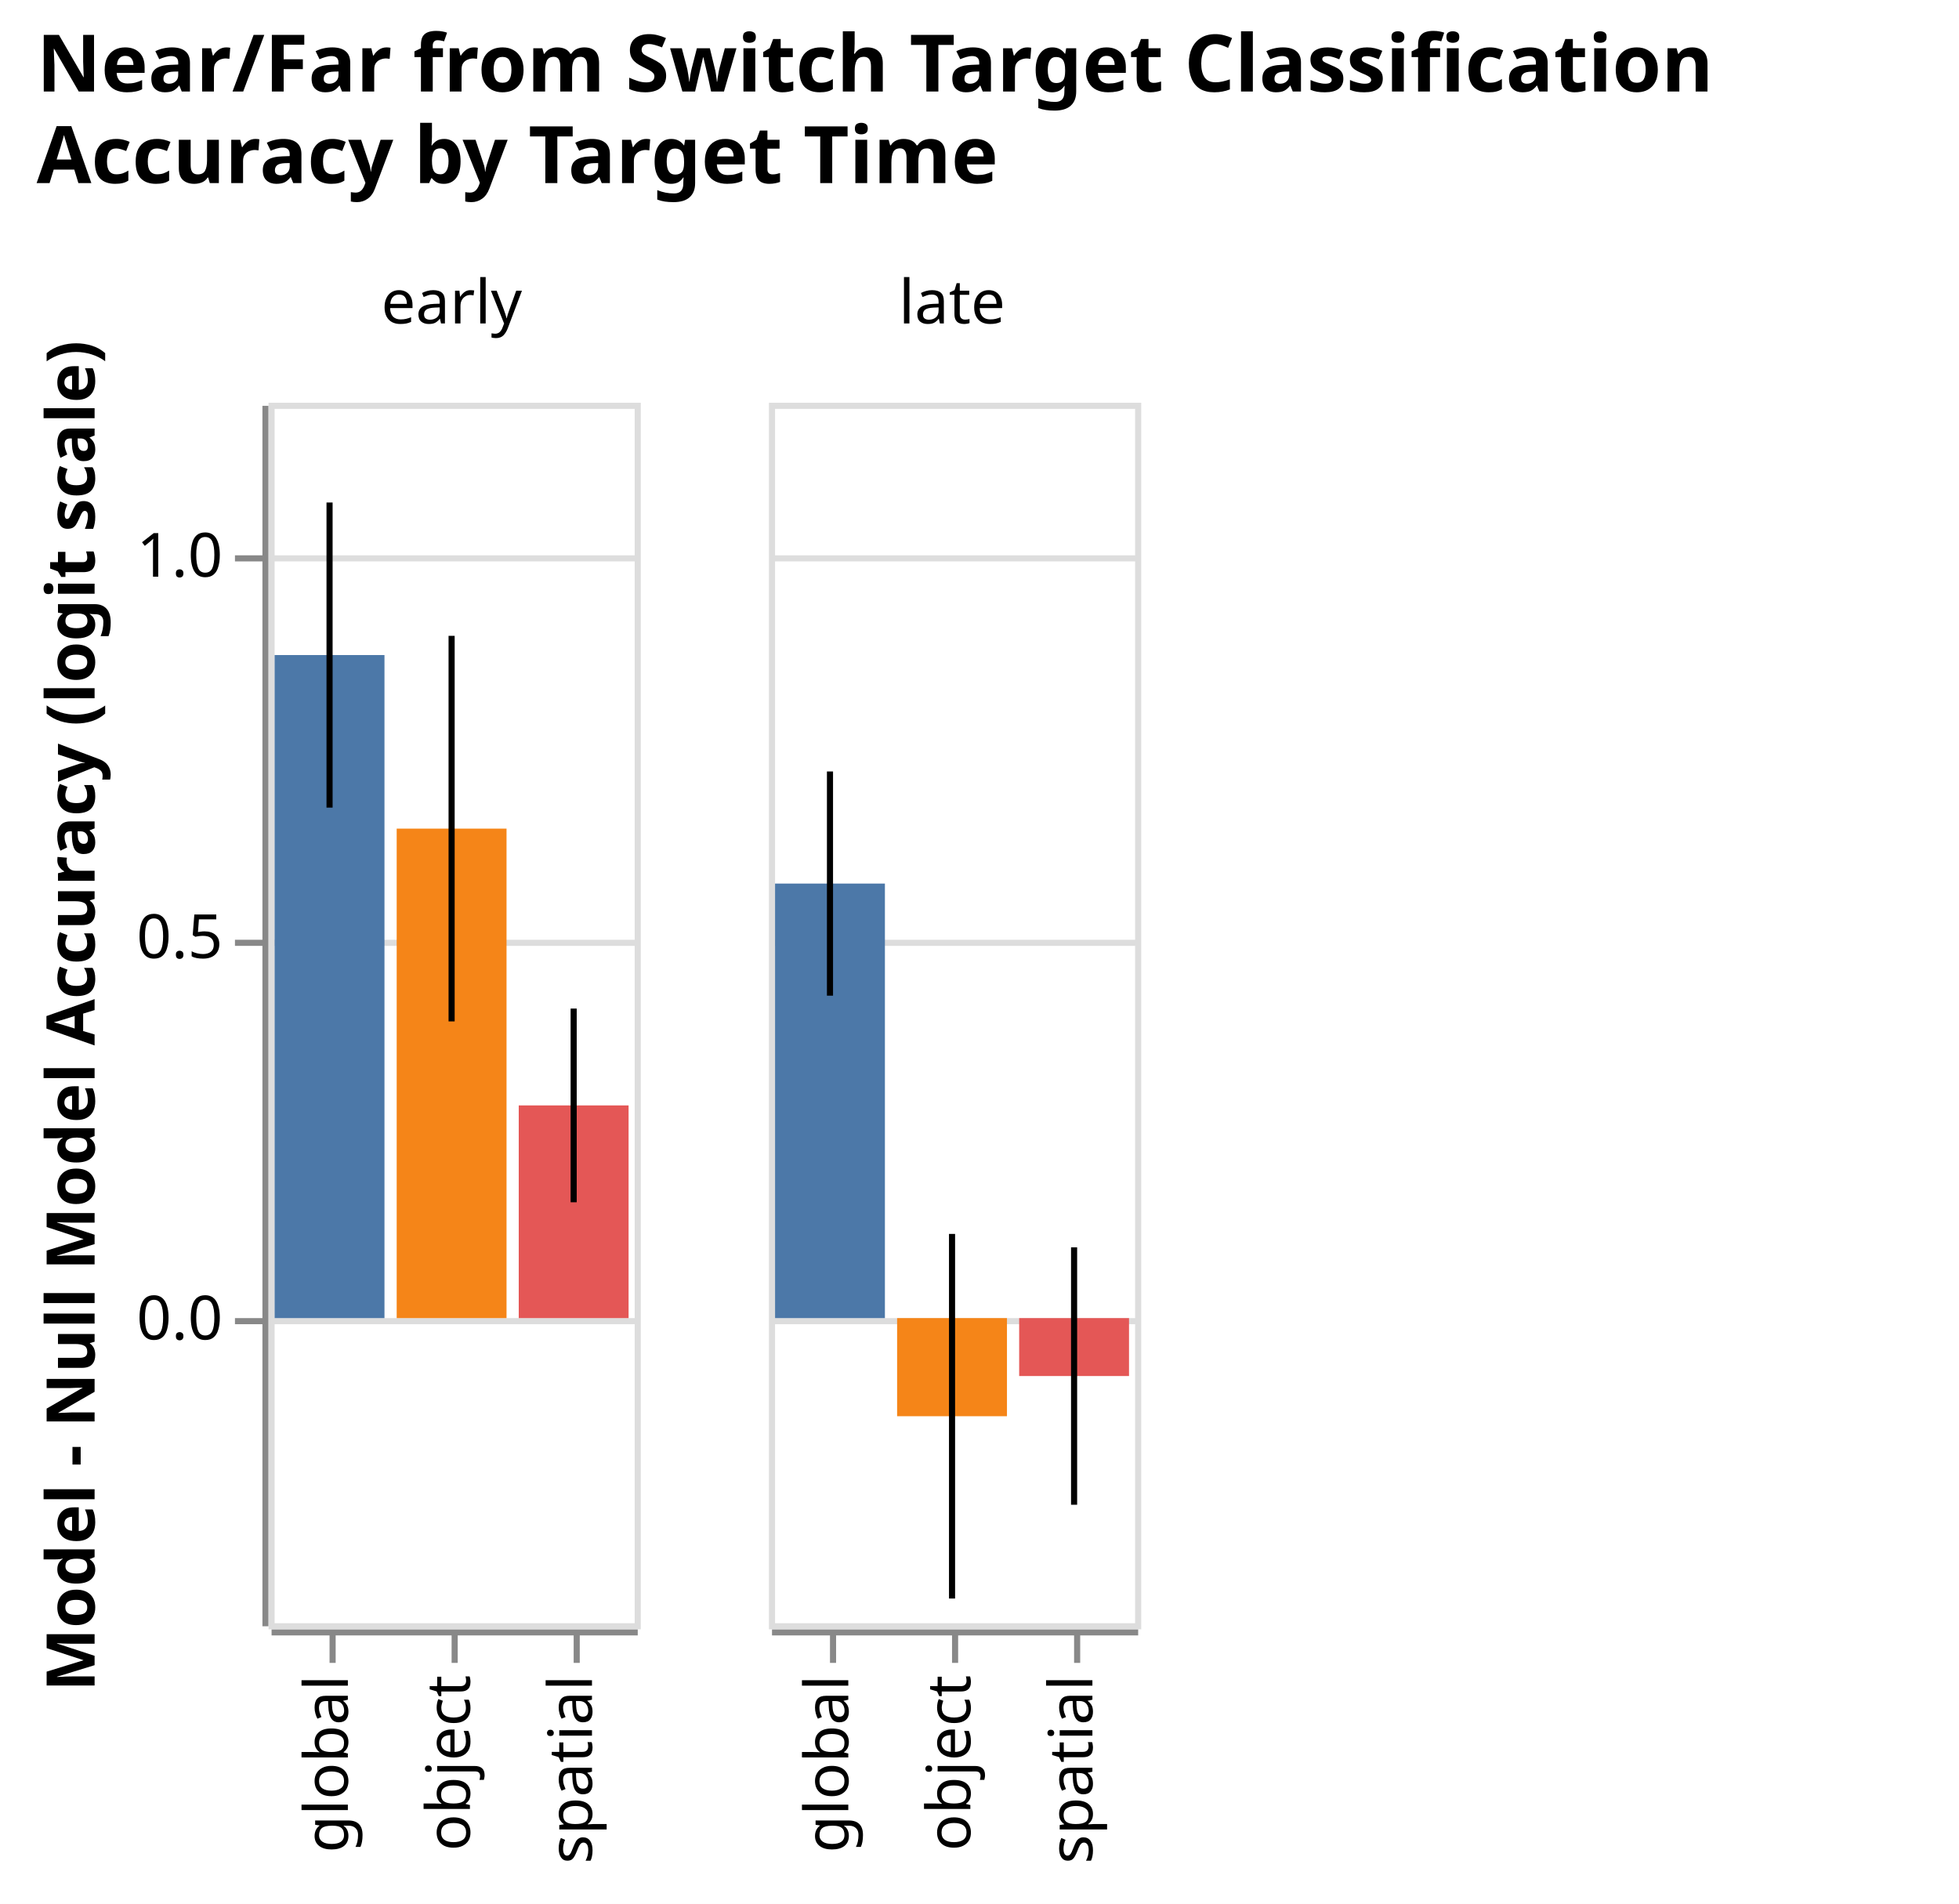
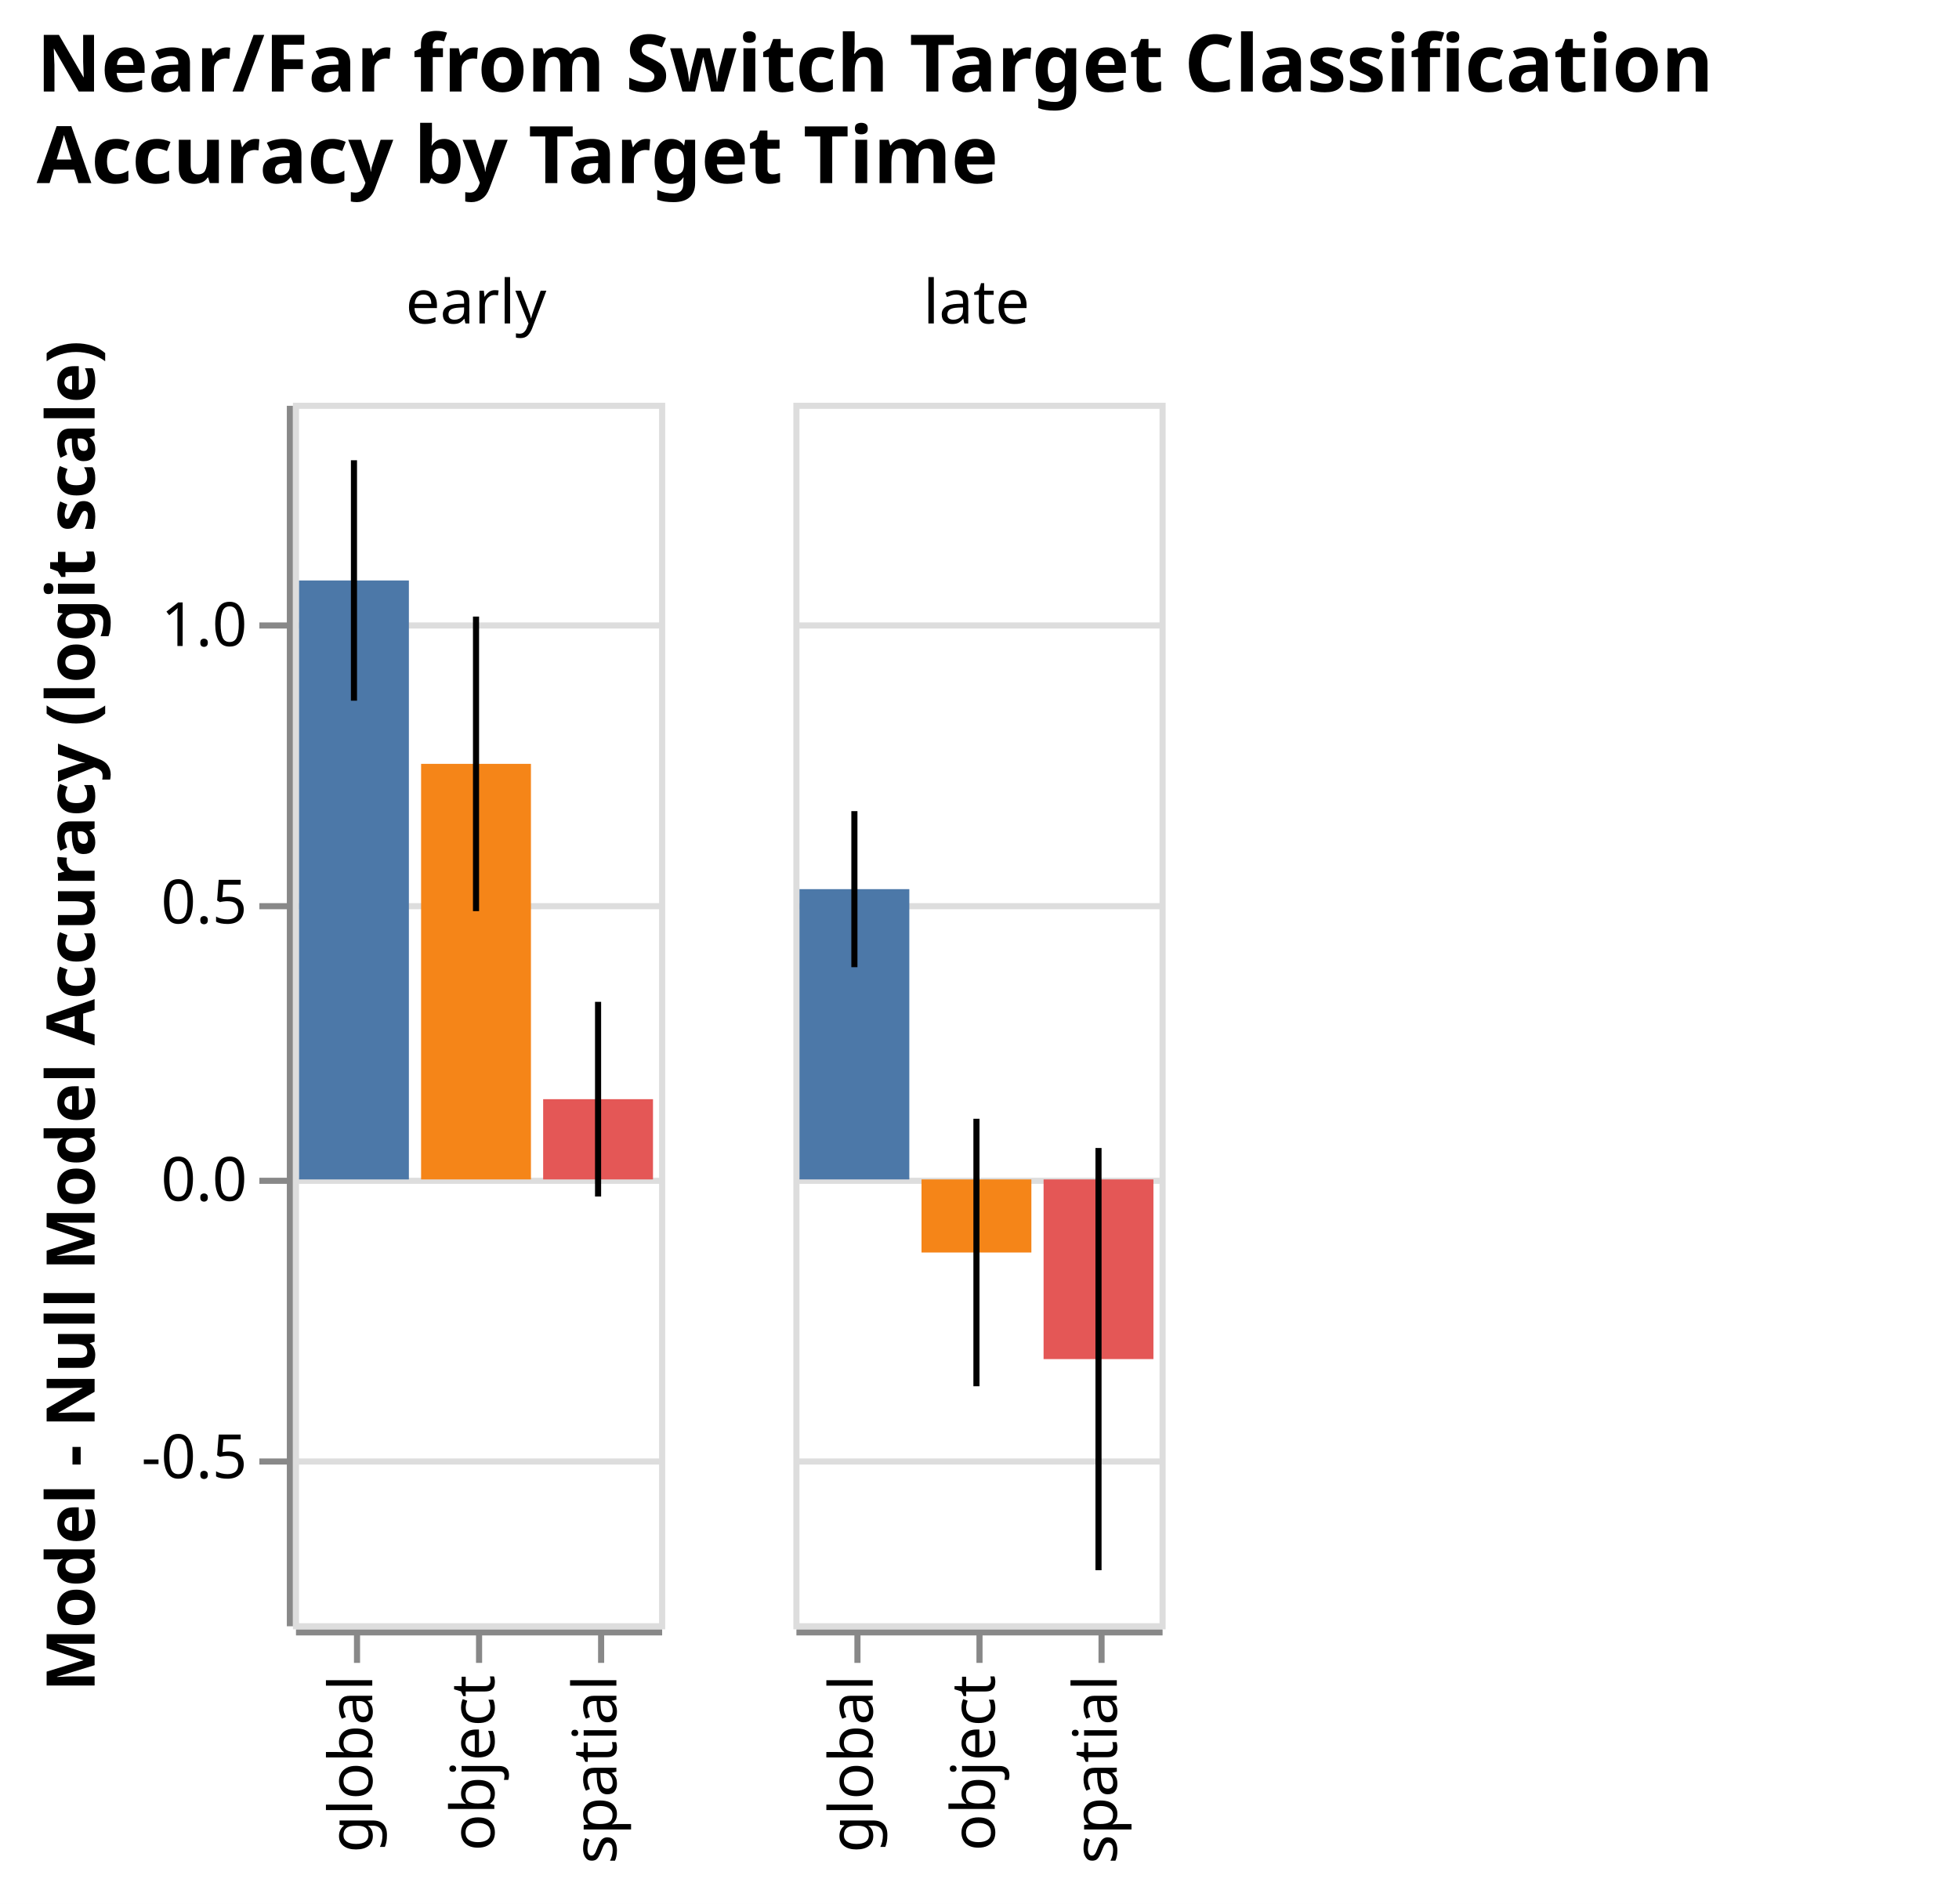
<svg xmlns="http://www.w3.org/2000/svg" class="marks" width="321" height="312" viewBox="0 0 321 312" version="1.1">
  <rect width="321" height="312" fill="white" />
-   <g fill="none" stroke-miterlimit="10" transform="translate(44,66)">
+   <g fill="none" stroke-miterlimit="10" transform="translate(48,66)">
    <g class="mark-group role-frame root" role="graphics-object" aria-roledescription="group mark container">
      <g transform="translate(0,0)">
        <path class="background" aria-hidden="true" d="M0,0h0v0h0Z" />
        <g>
          <g class="mark-group role-row-header row_header" role="graphics-object" aria-roledescription="group mark container">
            <g transform="translate(-1,0)">
              <path class="background" aria-hidden="true" d="M0,0h0v200h0Z" />
              <g>
-                 <g class="mark-group role-axis" role="graphics-symbol" aria-roledescription="axis" aria-label="Y-axis titled 'Model - Null Model Accuracy (logit scale)' for a linear scale with values from -0.4 to 1.2">
+                 <g class="mark-group role-axis" role="graphics-symbol" aria-roledescription="axis" aria-label="Y-axis titled 'Model - Null Model Accuracy (logit scale)' for a linear scale with values from -0.8 to 1.4">
                  <g transform="translate(0.5,0.5)">
                    <path class="background" aria-hidden="true" d="M0,0h0v0h0Z" pointer-events="none" />
                    <g>
                      <g class="mark-rule role-axis-tick" pointer-events="none">
-                         <line transform="translate(0,150)" x2="-5" y2="0" stroke="#888" stroke-width="1" opacity="1" />
-                         <line transform="translate(0,88)" x2="-5" y2="0" stroke="#888" stroke-width="1" opacity="1" />
-                         <line transform="translate(0,25)" x2="-5" y2="0" stroke="#888" stroke-width="1" opacity="1" />
+                         <line transform="translate(0,173)" x2="-5" y2="0" stroke="#888" stroke-width="1" opacity="1" />
+                         <line transform="translate(0,127)" x2="-5" y2="0" stroke="#888" stroke-width="1" opacity="1" />
+                         <line transform="translate(0,82)" x2="-5" y2="0" stroke="#888" stroke-width="1" opacity="1" />
+                         <line transform="translate(0,36)" x2="-5" y2="0" stroke="#888" stroke-width="1" opacity="1" />
                      </g>
                      <g class="mark-text role-axis-label" pointer-events="none">
-                         <text text-anchor="end" transform="translate(-7,153)" font-family="sans-serif" font-size="10px" fill="#000" opacity="1">0.0</text>
-                         <text text-anchor="end" transform="translate(-7,90.5)" font-family="sans-serif" font-size="10px" fill="#000" opacity="1">0.5</text>
-                         <text text-anchor="end" transform="translate(-7,28)" font-family="sans-serif" font-size="10px" fill="#000" opacity="1">1.0</text>
+                         <text text-anchor="end" transform="translate(-7,175.7273)" font-family="sans-serif" font-size="10px" fill="#000" opacity="1">-0.5</text>
+                         <text text-anchor="end" transform="translate(-7,130.2727)" font-family="sans-serif" font-size="10px" fill="#000" opacity="1">0.0</text>
+                         <text text-anchor="end" transform="translate(-7,84.81818)" font-family="sans-serif" font-size="10px" fill="#000" opacity="1">0.5</text>
+                         <text text-anchor="end" transform="translate(-7,39.36364)" font-family="sans-serif" font-size="10px" fill="#000" opacity="1">1.0</text>
                      </g>
                      <g class="mark-rule role-axis-domain" pointer-events="none">
                        <line transform="translate(0,200)" x2="0" y2="-200" stroke="#888" stroke-width="1" opacity="1" />
                      </g>
                      <g class="mark-text role-axis-title" pointer-events="none">
-                         <text text-anchor="middle" transform="translate(-26,100) rotate(-90) translate(0,-2)" font-family="sans-serif" font-size="11px" font-weight="bold" fill="#000" opacity="1">Model - Null Model Accuracy (logit scale)</text>
+                         <text text-anchor="middle" transform="translate(-30,100) rotate(-90) translate(0,-2)" font-family="sans-serif" font-size="11px" font-weight="bold" fill="#000" opacity="1">Model - Null Model Accuracy (logit scale)</text>
                      </g>
                    </g>
                    <path class="foreground" aria-hidden="true" d="" pointer-events="none" display="none" />
                  </g>
                </g>
              </g>
              <path class="foreground" aria-hidden="true" d="" display="none" />
            </g>
          </g>
          <g class="mark-group role-column-header column_header" role="graphics-object" aria-roledescription="group mark container">
            <g transform="translate(0,-1)">
              <path class="background" aria-hidden="true" d="M0,0h60v0h-60Z" />
              <g>
                <g class="mark-group role-title">
                  <g transform="translate(30,-20)">
                    <path class="background" aria-hidden="true" d="M0,0h0v0h0Z" pointer-events="none" />
                    <g>
                      <g class="mark-text role-title-text" role="graphics-symbol" aria-roledescription="title" aria-label="Title text 'early'" pointer-events="none">
                        <text text-anchor="middle" transform="translate(0,8)" font-family="sans-serif" font-size="10px" fill="#000" opacity="1">early</text>
                      </g>
                    </g>
                    <path class="foreground" aria-hidden="true" d="" pointer-events="none" display="none" />
                  </g>
                </g>
              </g>
              <path class="foreground" aria-hidden="true" d="" display="none" />
            </g>
            <g transform="translate(82,-1)">
              <path class="background" aria-hidden="true" d="M0,0h60v0h-60Z" />
              <g>
                <g class="mark-group role-title">
                  <g transform="translate(30,-20)">
                    <path class="background" aria-hidden="true" d="M0,0h0v0h0Z" pointer-events="none" />
                    <g>
                      <g class="mark-text role-title-text" role="graphics-symbol" aria-roledescription="title" aria-label="Title text 'late'" pointer-events="none">
                        <text text-anchor="middle" transform="translate(0,8)" font-family="sans-serif" font-size="10px" fill="#000" opacity="1">late</text>
                      </g>
                    </g>
                    <path class="foreground" aria-hidden="true" d="" pointer-events="none" display="none" />
                  </g>
                </g>
              </g>
              <path class="foreground" aria-hidden="true" d="" display="none" />
            </g>
          </g>
          <g class="mark-group role-column-footer column_footer" role="graphics-object" aria-roledescription="group mark container">
            <g transform="translate(0,201)">
              <path class="background" aria-hidden="true" d="M0,0h60v0h-60Z" />
              <g>
                <g class="mark-group role-axis" role="graphics-symbol" aria-roledescription="axis" aria-label="X-axis for a discrete scale with 3 values: global, object, spatial">
                  <g transform="translate(0.5,0.5)">
                    <path class="background" aria-hidden="true" d="M0,0h0v0h0Z" pointer-events="none" />
                    <g>
                      <g class="mark-rule role-axis-tick" pointer-events="none">
                        <line transform="translate(10,0)" x2="0" y2="5" stroke="#888" stroke-width="1" opacity="1" />
                        <line transform="translate(30,0)" x2="0" y2="5" stroke="#888" stroke-width="1" opacity="1" />
                        <line transform="translate(50,0)" x2="0" y2="5" stroke="#888" stroke-width="1" opacity="1" />
                      </g>
                      <g class="mark-text role-axis-label" pointer-events="none">
                        <text text-anchor="end" transform="translate(9.5,7) rotate(270) translate(0,3)" font-family="sans-serif" font-size="10px" fill="#000" opacity="1">global</text>
                        <text text-anchor="end" transform="translate(29.5,7) rotate(270) translate(0,3)" font-family="sans-serif" font-size="10px" fill="#000" opacity="1">object</text>
                        <text text-anchor="end" transform="translate(49.5,7) rotate(270) translate(0,3)" font-family="sans-serif" font-size="10px" fill="#000" opacity="1">spatial</text>
                      </g>
                      <g class="mark-rule role-axis-domain" pointer-events="none">
                        <line transform="translate(0,0)" x2="60" y2="0" stroke="#888" stroke-width="1" opacity="1" />
                      </g>
                    </g>
                    <path class="foreground" aria-hidden="true" d="" pointer-events="none" display="none" />
                  </g>
                </g>
              </g>
              <path class="foreground" aria-hidden="true" d="" display="none" />
            </g>
            <g transform="translate(82,201)">
              <path class="background" aria-hidden="true" d="M0,0h60v0h-60Z" />
              <g>
                <g class="mark-group role-axis" role="graphics-symbol" aria-roledescription="axis" aria-label="X-axis for a discrete scale with 3 values: global, object, spatial">
                  <g transform="translate(0.5,0.5)">
                    <path class="background" aria-hidden="true" d="M0,0h0v0h0Z" pointer-events="none" />
                    <g>
                      <g class="mark-rule role-axis-tick" pointer-events="none">
                        <line transform="translate(10,0)" x2="0" y2="5" stroke="#888" stroke-width="1" opacity="1" />
                        <line transform="translate(30,0)" x2="0" y2="5" stroke="#888" stroke-width="1" opacity="1" />
                        <line transform="translate(50,0)" x2="0" y2="5" stroke="#888" stroke-width="1" opacity="1" />
                      </g>
                      <g class="mark-text role-axis-label" pointer-events="none">
                        <text text-anchor="end" transform="translate(9.5,7) rotate(270) translate(0,3)" font-family="sans-serif" font-size="10px" fill="#000" opacity="1">global</text>
                        <text text-anchor="end" transform="translate(29.5,7) rotate(270) translate(0,3)" font-family="sans-serif" font-size="10px" fill="#000" opacity="1">object</text>
                        <text text-anchor="end" transform="translate(49.5,7) rotate(270) translate(0,3)" font-family="sans-serif" font-size="10px" fill="#000" opacity="1">spatial</text>
                      </g>
                      <g class="mark-rule role-axis-domain" pointer-events="none">
                        <line transform="translate(0,0)" x2="60" y2="0" stroke="#888" stroke-width="1" opacity="1" />
                      </g>
                    </g>
                    <path class="foreground" aria-hidden="true" d="" pointer-events="none" display="none" />
                  </g>
                </g>
              </g>
              <path class="foreground" aria-hidden="true" d="" display="none" />
            </g>
          </g>
          <g class="mark-group role-scope cell" role="graphics-object" aria-roledescription="group mark container">
            <g transform="translate(0,0)">
              <path class="background" aria-hidden="true" d="M0.5,0.5h60v200h-60Z" stroke="#ddd" />
              <g>
                <g class="mark-group role-axis" aria-hidden="true">
                  <g transform="translate(0.5,0.5)">
                    <path class="background" aria-hidden="true" d="M0,0h0v0h0Z" pointer-events="none" />
                    <g>
                      <g class="mark-rule role-axis-grid" pointer-events="none">
-                         <line transform="translate(0,150)" x2="60" y2="0" stroke="#ddd" stroke-width="1" opacity="1" />
-                         <line transform="translate(0,88)" x2="60" y2="0" stroke="#ddd" stroke-width="1" opacity="1" />
-                         <line transform="translate(0,25)" x2="60" y2="0" stroke="#ddd" stroke-width="1" opacity="1" />
+                         <line transform="translate(0,173)" x2="60" y2="0" stroke="#ddd" stroke-width="1" opacity="1" />
+                         <line transform="translate(0,127)" x2="60" y2="0" stroke="#ddd" stroke-width="1" opacity="1" />
+                         <line transform="translate(0,82)" x2="60" y2="0" stroke="#ddd" stroke-width="1" opacity="1" />
+                         <line transform="translate(0,36)" x2="60" y2="0" stroke="#ddd" stroke-width="1" opacity="1" />
                      </g>
                    </g>
                    <path class="foreground" aria-hidden="true" d="" pointer-events="none" display="none" />
                  </g>
                </g>
                <g class="mark-rect role-mark child_layer_0_marks" role="graphics-object" aria-roledescription="rect mark container">
-                   <path aria-label="condition: global; Model - Null Model Accuracy (logit scale): 0.869237074229" role="graphics-symbol" aria-roledescription="bar" d="M1,41.345h18v108.655h-18Z" fill="#4c78a8" />
-                   <path aria-label="condition: object; Model - Null Model Accuracy (logit scale): 0.641699060853" role="graphics-symbol" aria-roledescription="bar" d="M21,69.788h18v80.212h-18Z" fill="#f58518" />
-                   <path aria-label="condition: spatial; Model - Null Model Accuracy (logit scale): 0.278832371591" role="graphics-symbol" aria-roledescription="bar" d="M41,115.146h18v34.854h-18Z" fill="#e45756" />
+                   <path aria-label="condition: global; Model - Null Model Accuracy (logit scale): 1.07964597824" role="graphics-symbol" aria-roledescription="bar" d="M1,29.123h18v98.15h-18Z" fill="#4c78a8" />
+                   <path aria-label="condition: object; Model - Null Model Accuracy (logit scale): 0.749080750262" role="graphics-symbol" aria-roledescription="bar" d="M21,59.174h18v68.098h-18Z" fill="#f58518" />
+                   <path aria-label="condition: spatial; Model - Null Model Accuracy (logit scale): 0.144617479527" role="graphics-symbol" aria-roledescription="bar" d="M41,114.126h18v13.147h-18Z" fill="#e45756" />
                </g>
                <g class="mark-rule role-mark child_layer_1_marks" role="graphics-object" aria-roledescription="rule mark container">
-                   <line aria-label="Model - Null Model Accuracy (logit scale): 0.669247491582; upper_logitmeandiff: 1.06922665688; condition: global; Mean of logitmeandiff: 0.869237074229; Mean + stderr of logitmeandiff: 1.06922665688; Mean - stderr of logitmeandiff: 0.669247491582" role="graphics-symbol" aria-roledescription="errorbar" transform="translate(10,66.34406)" x2="0" y2="-49.997" stroke="black" />
-                   <line aria-label="Model - Null Model Accuracy (logit scale): 0.388972331952; upper_logitmeandiff: 0.894425789754; condition: object; Mean of logitmeandiff: 0.641699060853; Mean + stderr of logitmeandiff: 0.894425789754; Mean - stderr of logitmeandiff: 0.388972331952" role="graphics-symbol" aria-roledescription="errorbar" transform="translate(30,101.3785)" x2="0" y2="-63.182" stroke="black" />
-                   <line aria-label="Model - Null Model Accuracy (logit scale): 0.151859680439; upper_logitmeandiff: 0.405805062742; condition: spatial; Mean of logitmeandiff: 0.278832371591; Mean + stderr of logitmeandiff: 0.405805062742; Mean - stderr of logitmeandiff: 0.151859680439" role="graphics-symbol" aria-roledescription="errorbar" transform="translate(50,131.0175)" x2="0" y2="-31.743" stroke="black" />
+                   <line aria-label="Model - Null Model Accuracy (logit scale): 0.862935648898; upper_logitmeandiff: 1.29635630758; condition: global; Mean of logitmeandiff: 1.07964597824; Mean + stderr of logitmeandiff: 1.29635630758; Mean - stderr of logitmeandiff: 0.862935648898" role="graphics-symbol" aria-roledescription="errorbar" transform="translate(10,48.82403)" x2="0" y2="-39.402" stroke="black" />
+                   <line aria-label="Model - Null Model Accuracy (logit scale): 0.483601885169; upper_logitmeandiff: 1.01455961536; condition: object; Mean of logitmeandiff: 0.749080750262; Mean + stderr of logitmeandiff: 1.01455961536; Mean - stderr of logitmeandiff: 0.483601885169" role="graphics-symbol" aria-roledescription="errorbar" transform="translate(30,83.30892)" x2="0" y2="-48.269" stroke="black" />
+                   <line aria-label="Model - Null Model Accuracy (logit scale): -0.0308577057269; upper_logitmeandiff: 0.320092664781; condition: spatial; Mean of logitmeandiff: 0.144617479527; Mean + stderr of logitmeandiff: 0.320092664781; Mean - stderr of logitmeandiff: -0.0308577057269" role="graphics-symbol" aria-roledescription="errorbar" transform="translate(50,130.078)" x2="0" y2="-31.905" stroke="black" />
                </g>
              </g>
              <path class="foreground" aria-hidden="true" d="" display="none" />
            </g>
            <g transform="translate(82,0)">
              <path class="background" aria-hidden="true" d="M0.5,0.5h60v200h-60Z" stroke="#ddd" />
              <g>
                <g class="mark-group role-axis" aria-hidden="true">
                  <g transform="translate(0.5,0.5)">
                    <path class="background" aria-hidden="true" d="M0,0h0v0h0Z" pointer-events="none" />
                    <g>
                      <g class="mark-rule role-axis-grid" pointer-events="none">
-                         <line transform="translate(0,150)" x2="60" y2="0" stroke="#ddd" stroke-width="1" opacity="1" />
-                         <line transform="translate(0,88)" x2="60" y2="0" stroke="#ddd" stroke-width="1" opacity="1" />
-                         <line transform="translate(0,25)" x2="60" y2="0" stroke="#ddd" stroke-width="1" opacity="1" />
+                         <line transform="translate(0,173)" x2="60" y2="0" stroke="#ddd" stroke-width="1" opacity="1" />
+                         <line transform="translate(0,127)" x2="60" y2="0" stroke="#ddd" stroke-width="1" opacity="1" />
+                         <line transform="translate(0,82)" x2="60" y2="0" stroke="#ddd" stroke-width="1" opacity="1" />
+                         <line transform="translate(0,36)" x2="60" y2="0" stroke="#ddd" stroke-width="1" opacity="1" />
                      </g>
                    </g>
                    <path class="foreground" aria-hidden="true" d="" pointer-events="none" display="none" />
                  </g>
                </g>
                <g class="mark-rect role-mark child_layer_0_marks" role="graphics-object" aria-roledescription="rect mark container">
-                   <path aria-label="condition: global; Model - Null Model Accuracy (logit scale): 0.569663330783" role="graphics-symbol" aria-roledescription="bar" d="M1,78.792h18v71.208h-18Z" fill="#4c78a8" />
-                   <path aria-label="condition: object; Model - Null Model Accuracy (logit scale): -0.128631322608" role="graphics-symbol" aria-roledescription="bar" d="M21,150h18v16.079h-18Z" fill="#f58518" />
-                   <path aria-label="condition: spatial; Model - Null Model Accuracy (logit scale): -0.0759458031829" role="graphics-symbol" aria-roledescription="bar" d="M41,150h18v9.493h-18Z" fill="#e45756" />
+                   <path aria-label="condition: global; Model - Null Model Accuracy (logit scale): 0.523220034939" role="graphics-symbol" aria-roledescription="bar" d="M1,79.707h18v47.565h-18Z" fill="#4c78a8" />
+                   <path aria-label="condition: object; Model - Null Model Accuracy (logit scale): -0.131755503405" role="graphics-symbol" aria-roledescription="bar" d="M21,127.273h18v11.978h-18Z" fill="#f58518" />
+                   <path aria-label="condition: spatial; Model - Null Model Accuracy (logit scale): -0.323897571785" role="graphics-symbol" aria-roledescription="bar" d="M41,127.273h18v29.445h-18Z" fill="#e45756" />
                </g>
                <g class="mark-rule role-mark child_layer_1_marks" role="graphics-object" aria-roledescription="rule mark container">
-                   <line aria-label="Model - Null Model Accuracy (logit scale): 0.422698098312; upper_logitmeandiff: 0.716628563255; condition: global; Mean of logitmeandiff: 0.569663330783; Mean + stderr of logitmeandiff: 0.716628563255; Mean - stderr of logitmeandiff: 0.422698098312" role="graphics-symbol" aria-roledescription="errorbar" transform="translate(10,97.16274)" x2="0" y2="-36.741" stroke="black" />
-                   <line aria-label="Model - Null Model Accuracy (logit scale): -0.367623404269; upper_logitmeandiff: 0.110360759053; condition: object; Mean of logitmeandiff: -0.128631322608; Mean + stderr of logitmeandiff: 0.110360759053; Mean - stderr of logitmeandiff: -0.367623404269" role="graphics-symbol" aria-roledescription="errorbar" transform="translate(30,195.9529)" x2="0" y2="-59.748" stroke="black" />
-                   <line aria-label="Model - Null Model Accuracy (logit scale): -0.244685257065; upper_logitmeandiff: 0.0927936506992; condition: spatial; Mean of logitmeandiff: -0.0759458031829; Mean + stderr of logitmeandiff: 0.0927936506992; Mean - stderr of logitmeandiff: -0.244685257065" role="graphics-symbol" aria-roledescription="errorbar" transform="translate(50,180.5857)" x2="0" y2="-42.185" stroke="black" />
+                   <line aria-label="Model - Null Model Accuracy (logit scale): 0.38257845862; upper_logitmeandiff: 0.663861611259; condition: global; Mean of logitmeandiff: 0.523220034939; Mean + stderr of logitmeandiff: 0.663861611259; Mean - stderr of logitmeandiff: 0.38257845862" role="graphics-symbol" aria-roledescription="errorbar" transform="translate(10,92.49287)" x2="0" y2="-25.571" stroke="black" />
+                   <line aria-label="Model - Null Model Accuracy (logit scale): -0.372837291796; upper_logitmeandiff: 0.109326284986; condition: object; Mean of logitmeandiff: -0.131755503405; Mean + stderr of logitmeandiff: 0.109326284986; Mean - stderr of logitmeandiff: -0.372837291796" role="graphics-symbol" aria-roledescription="errorbar" transform="translate(30,161.167)" x2="0" y2="-43.833" stroke="black" />
+                   <line aria-label="Model - Null Model Accuracy (logit scale): -0.704432297427; upper_logitmeandiff: 0.0566371538563; condition: spatial; Mean of logitmeandiff: -0.323897571785; Mean + stderr of logitmeandiff: 0.0566371538563; Mean - stderr of logitmeandiff: -0.704432297427" role="graphics-symbol" aria-roledescription="errorbar" transform="translate(50,191.312)" x2="0" y2="-69.188" stroke="black" />
                </g>
              </g>
              <path class="foreground" aria-hidden="true" d="" display="none" />
            </g>
          </g>
          <g class="mark-group role-title">
-             <g transform="translate(-38,-61)">
+             <g transform="translate(-42,-61)">
              <path class="background" aria-hidden="true" d="M0,0h0v0h0Z" pointer-events="none" />
              <g>
                <g class="mark-text role-title-text" role="graphics-symbol" aria-roledescription="title" aria-label="Title text 'Near/Far from Switch Target Classification Accuracy by Target Time'" pointer-events="none">
                  <text text-anchor="start" transform="translate(0,10)" font-family="sans-serif" font-size="13px" font-weight="bold" fill="#000" opacity="1">
                    <tspan>Near/Far from Switch Target Classification</tspan>
                    <tspan x="0" dy="15">Accuracy by Target Time</tspan>
                  </text>
                </g>
              </g>
              <path class="foreground" aria-hidden="true" d="" pointer-events="none" display="none" />
            </g>
          </g>
        </g>
        <path class="foreground" aria-hidden="true" d="" display="none" />
      </g>
    </g>
  </g>
</svg>
